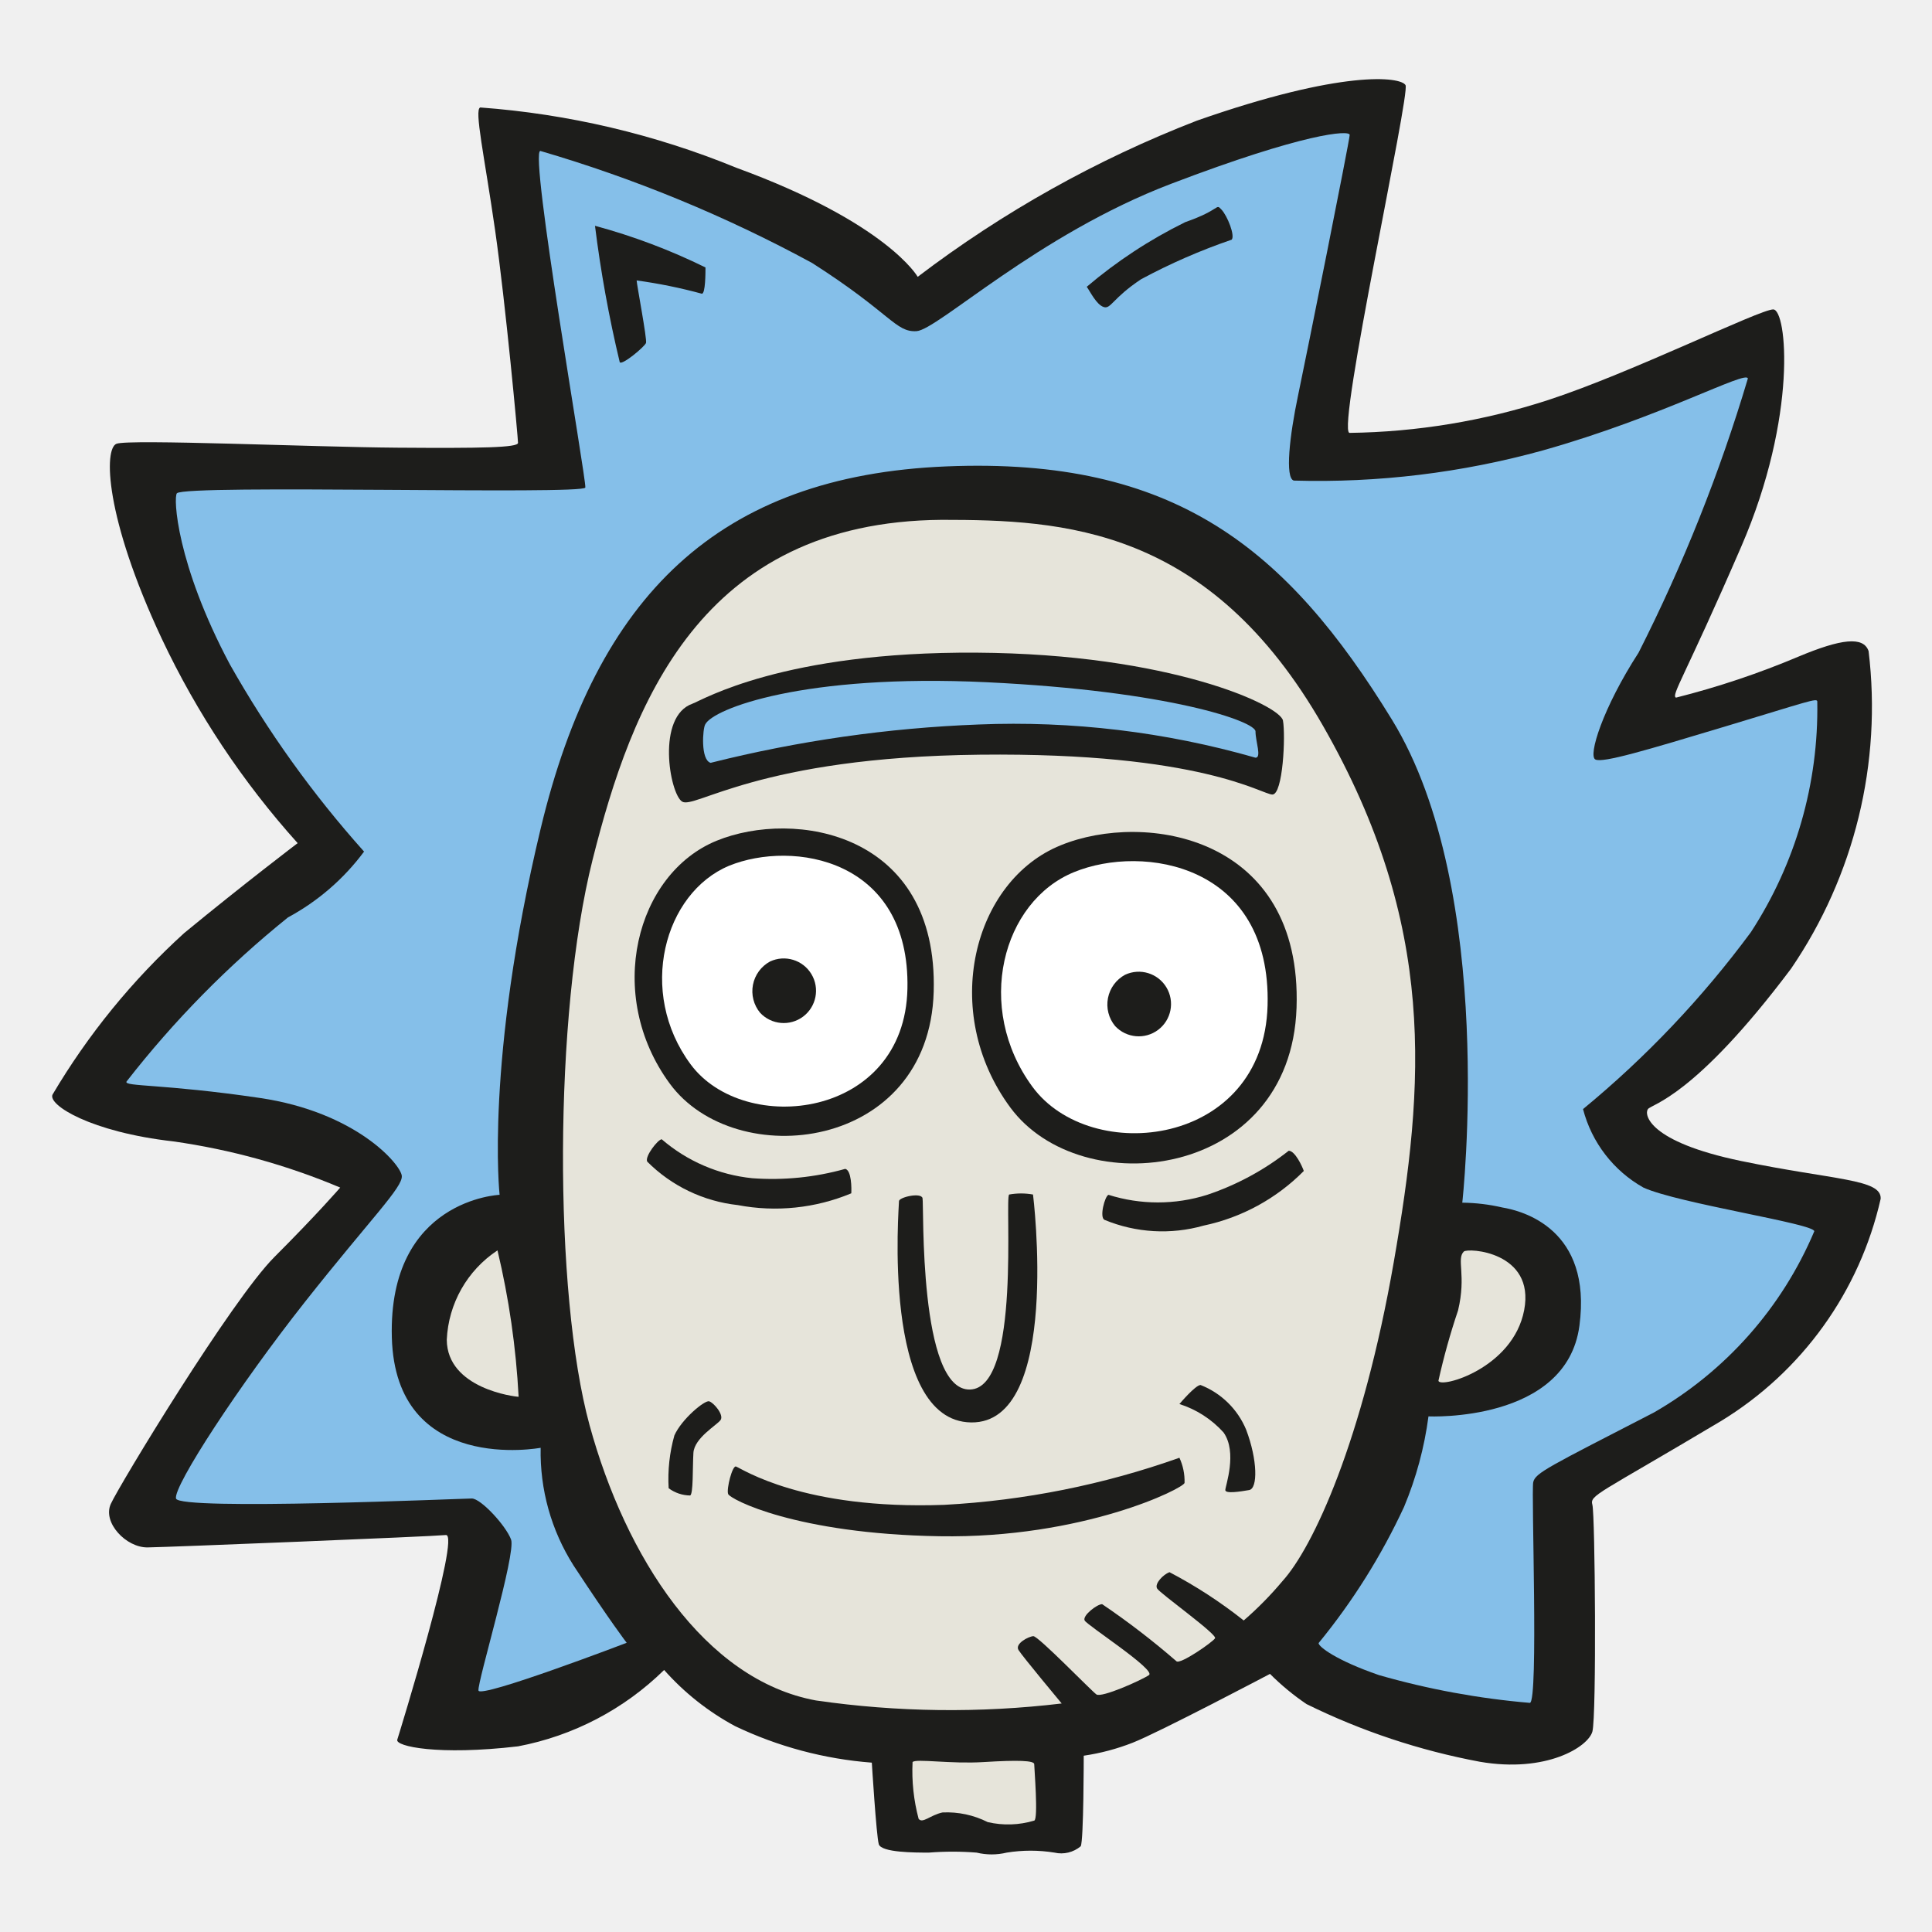
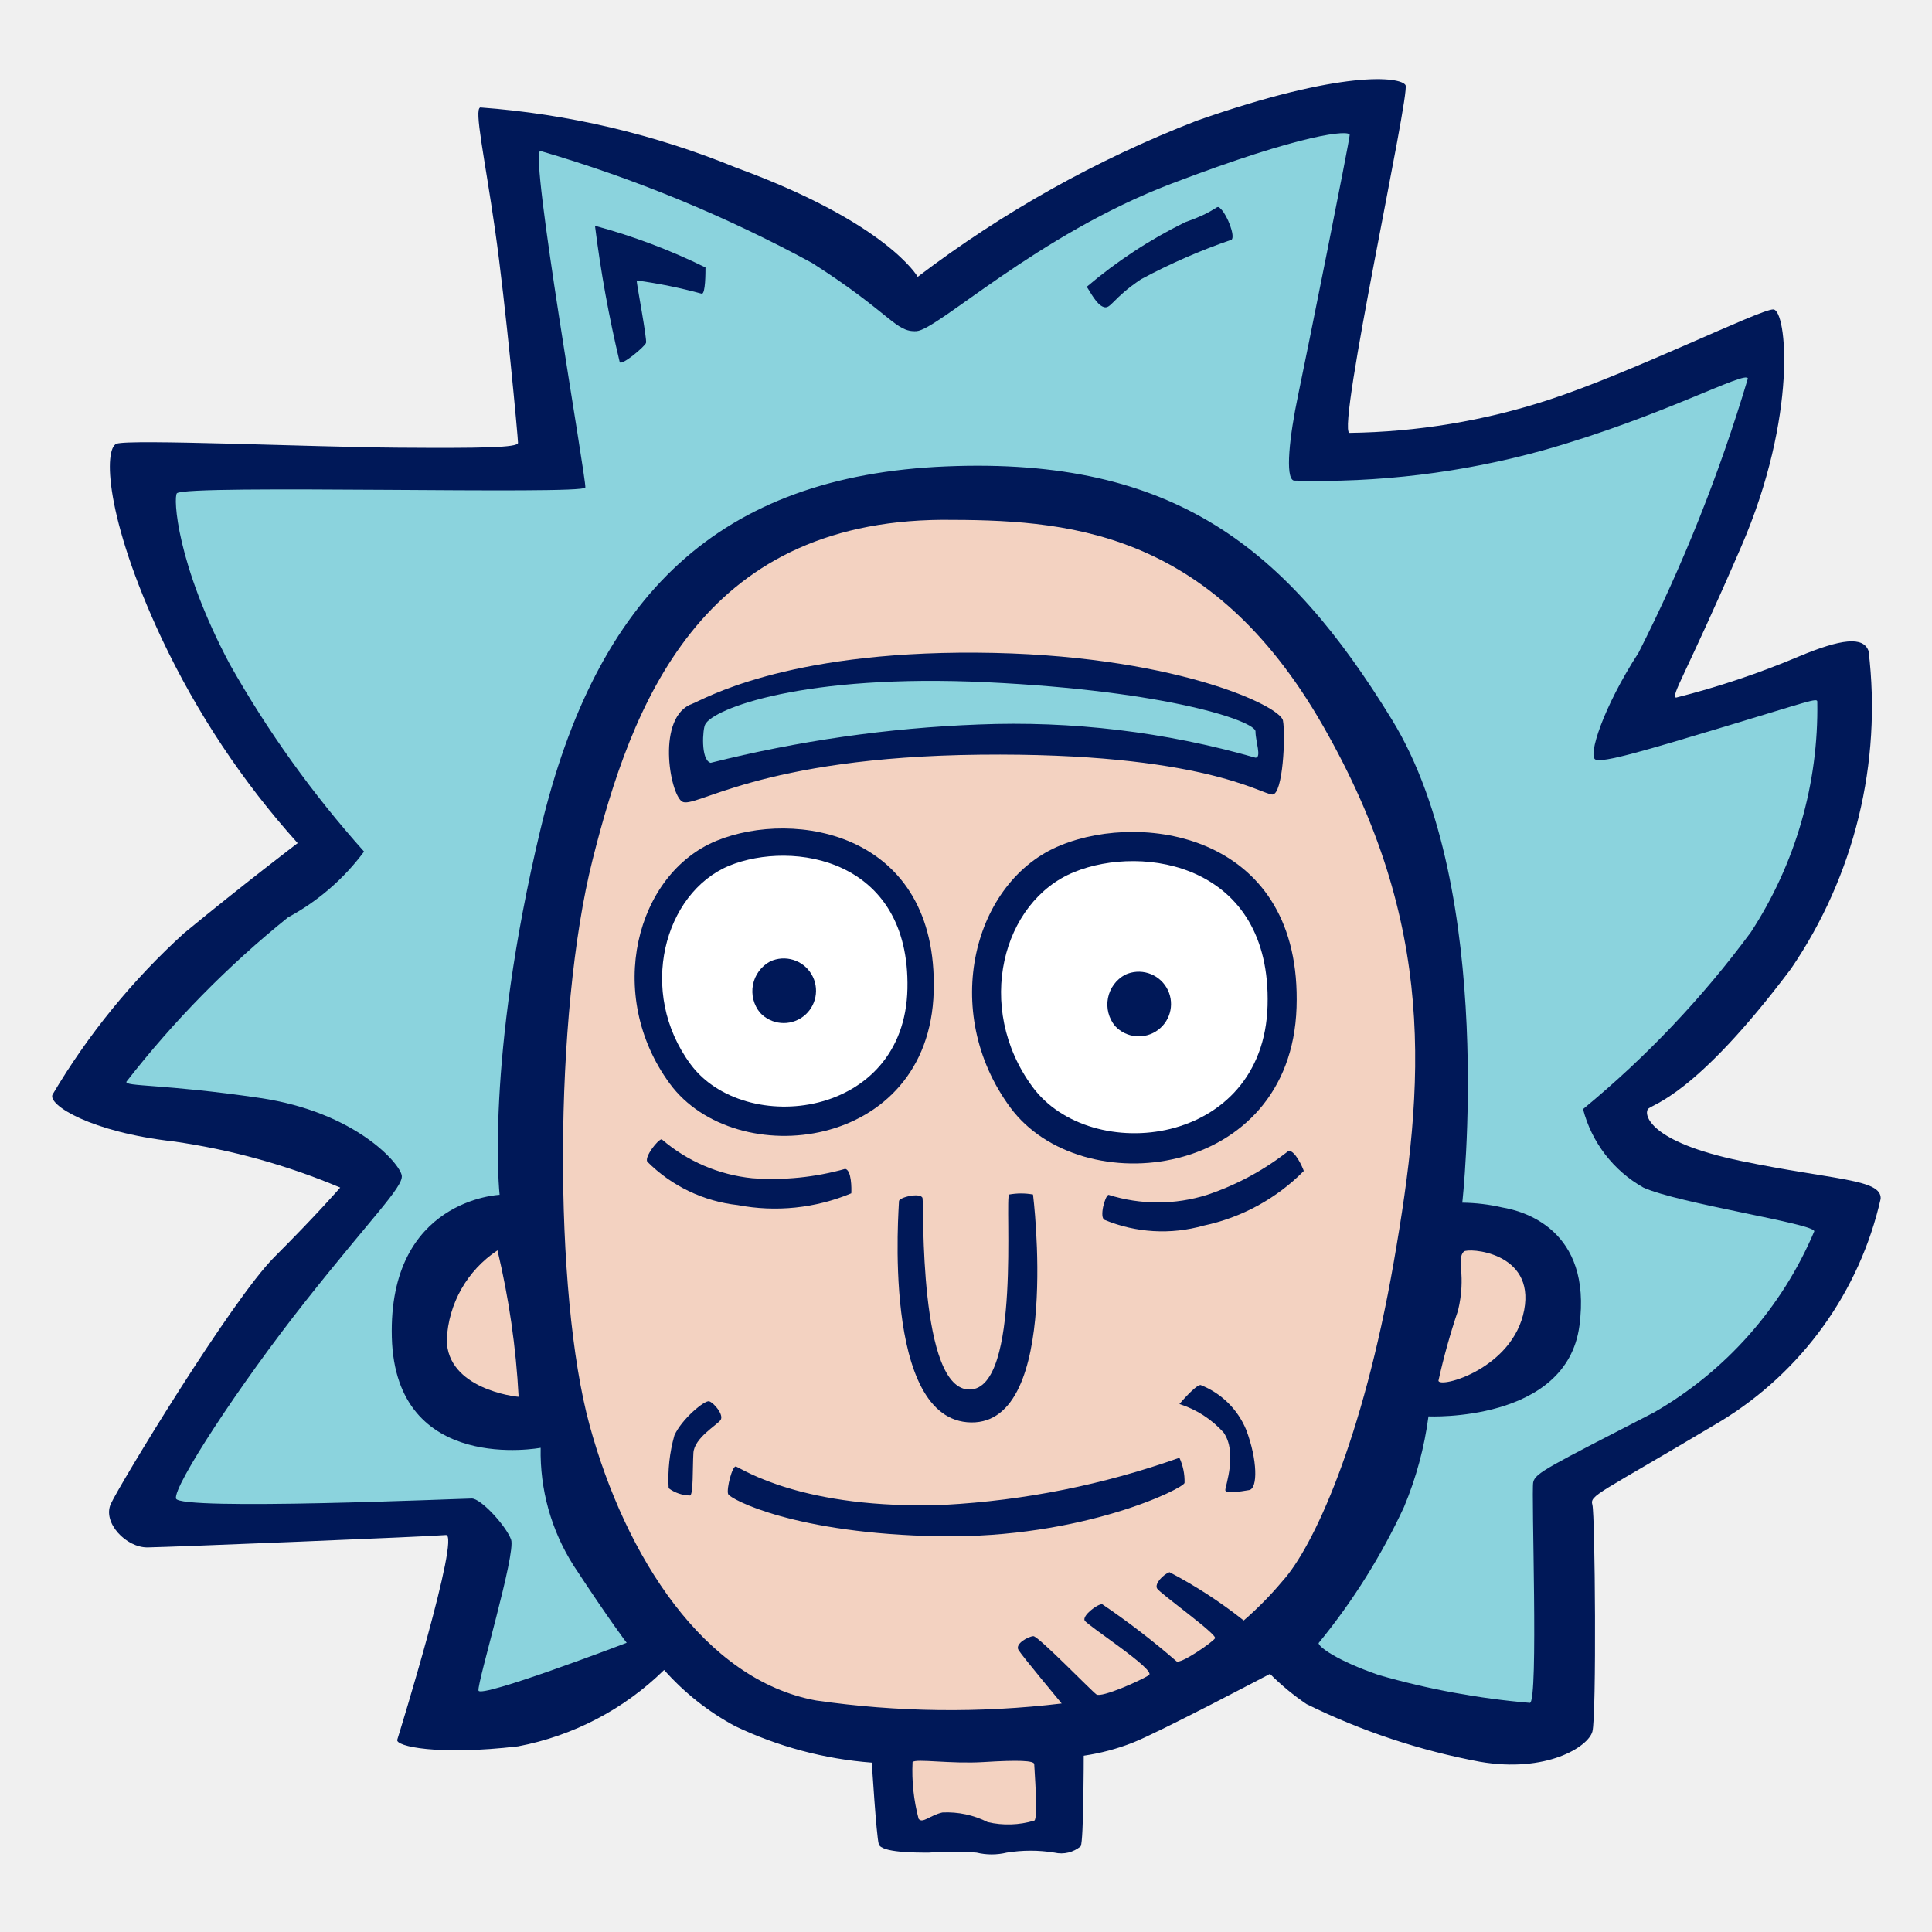
<svg xmlns="http://www.w3.org/2000/svg" id="Layer_1" data-name="Layer 1" width="64" height="64" viewBox="0 0 64 64">
  <defs>
-     <style>.cls-1{fill:#1d1d1b;}.cls-2{fill:#85bfe9;}.cls-3{fill:#e6e4da;}.cls-4{fill:#fff;}</style>
+     <style>.cls-1{fill:#001858;}.cls-2{fill:#8bd3dd}.cls-3{fill:#f3d2c1;}.cls-4{fill:#fff;}</style>
  </defs>
  <g id="rick">
    <path class="cls-1" d="M9.86,27.93a28,28,0,0,1-4.5-6.77c-1.9-4.05-1.92-6.3-1.5-6.46s6.52.11,9.3.13,4,0,4-.16-.41-4.61-.76-7.05-.7-4-.49-4.06a27.75,27.75,0,0,1,8.49,2c5,1.83,6,3.61,6,3.61A37.88,37.88,0,0,1,39.64,4c4.84-1.7,6.76-1.46,6.92-1.18s-2.28,11.39-1.86,11.52a22.21,22.21,0,0,0,6.59-1.09c2.73-.89,7-3,7.45-3s.82,3.52-1.06,7.86-2.33,4.92-2.16,5a28,28,0,0,0,4.06-1.36c1.41-.59,2.15-.68,2.32-.18a15.39,15.39,0,0,1-2.57,10.52c-3.2,4.26-4.61,4.48-4.74,4.65s0,1.08,3.09,1.72,4.65.59,4.62,1.25A11.63,11.63,0,0,1,57,47.08c-4.09,2.44-4.34,2.44-4.25,2.77s.14,7,0,7.51-1.53,1.38-3.73,1a22.22,22.22,0,0,1-5.74-1.91,8.24,8.24,0,0,1-1.21-1s-3.68,1.94-4.55,2.28a7.35,7.35,0,0,1-1.62.43s0,2.82-.1,3a1,1,0,0,1-.87.21,4.93,4.93,0,0,0-1.58,0,2.12,2.12,0,0,1-1,0,10,10,0,0,0-1.58,0c-.46,0-1.58,0-1.66-.28s-.23-2.7-.23-2.7a12.77,12.77,0,0,1-4.53-1.21A8.55,8.55,0,0,1,22,55.32a9.41,9.41,0,0,1-4.84,2.53c-2.65.31-4.07,0-4-.22s2.11-6.83,1.61-6.78-9.17.4-9.88.41-1.5-.82-1.22-1.44,4-6.76,5.42-8.18,2.18-2.3,2.18-2.3a22.25,22.25,0,0,0-5.53-1.53c-2.74-.31-4.16-1.21-4-1.55a23.14,23.14,0,0,1,4.36-5.35C8.08,29.28,9.86,27.93,9.86,27.93Z" />
    <path class="cls-2" d="M5.86,16.34c.3-.3,13.49.06,13.53-.19S17.52,5,17.9,5a45.87,45.87,0,0,1,9,3.71c2.63,1.68,2.76,2.3,3.46,2.26s4-3.19,8.43-4.88,5.92-1.79,5.92-1.62S43.28,11.77,43,13.1s-.44,2.74-.14,2.82a27.92,27.92,0,0,0,8.25-1c3.94-1.11,6.75-2.67,6.79-2.38a54.58,54.58,0,0,1-3.62,9.08c-1.19,1.84-1.68,3.42-1.43,3.54s1.66-.3,4.35-1.11,3-.94,3-.81A13.55,13.55,0,0,1,58,30.88a32.91,32.91,0,0,1-5.56,5.86,4.19,4.19,0,0,0,2,2.6c1.17.53,5.7,1.2,5.66,1.45a12.56,12.56,0,0,1-5.31,6c-3.51,1.81-3.93,2-4,2.31s.18,7.26-.11,7.31a26.1,26.1,0,0,1-5-.92c-1.42-.49-2-.94-2-1.06a21.18,21.18,0,0,0,2.83-4.51,11.75,11.75,0,0,0,.81-3s4.57.21,5-3S50.43,40.11,49.77,40a6.22,6.22,0,0,0-1.33-.16s1.16-10.31-2.33-16-7.21-8.7-14.76-8.39-11.59,4.28-13.44,12-1.36,12.13-1.36,12.13-3.69.15-3.57,4.72,4.93,3.66,4.93,3.66A7,7,0,0,0,19,51.86c1.22,1.86,1.76,2.56,1.76,2.56S15.89,56.28,15.85,56,17.1,51.46,16.93,51s-1-1.36-1.3-1.36-9.71.41-9.8,0,2.09-3.75,4.27-6.51,3.25-3.8,3.21-4.18-1.51-2.11-4.71-2.58S4.11,36,4.19,35.83a33,33,0,0,1,5.35-5.44,7.67,7.67,0,0,0,2.52-2.18A35.37,35.37,0,0,1,7.61,22C5.84,18.67,5.74,16.47,5.86,16.34Z" />
    <path class="cls-1" d="M20.53,12a41.23,41.23,0,0,1-.82-4.52,20.22,20.22,0,0,1,3.66,1.38c0,.17,0,.87-.12.87a16.87,16.87,0,0,0-2.16-.44c0,.12.35,1.95.31,2.07S20.61,12.11,20.53,12Z" />
    <path class="cls-1" d="M36,9.5a15.82,15.82,0,0,1,3.26-2.14c1.2-.42,1-.63,1.2-.42s.46.87.34,1a20,20,0,0,0-3,1.31c-.95.63-1,1-1.24.92S36.12,9.67,36,9.5Z" />
    <path class="cls-3" d="M16.48,41.42a27,27,0,0,1,.7,4.85c-.12,0-2.37-.27-2.38-1.89A3.75,3.75,0,0,1,16.48,41.42Z" />
    <path class="cls-3" d="M48.49,41.46c.13-.13,2.37,0,2,1.94S47.7,46,47.65,45.74a22.4,22.4,0,0,1,.65-2.33C48.58,42.24,48.24,41.71,48.49,41.46Z" />
    <path class="cls-3" d="M31.2,17.22c4,0,8.85.22,12.63,6.83S47.2,35.9,46.17,41.81s-2.67,9.45-3.69,10.57a11.39,11.39,0,0,1-1.28,1.3,15.66,15.66,0,0,0-2.46-1.6c-.21.08-.5.38-.41.54s2,1.52,1.92,1.65-1.16.88-1.28.76a26,26,0,0,0-2.46-1.89c-.17,0-.66.38-.58.54s2.38,1.64,2.13,1.81-1.57.76-1.74.64-1.93-1.94-2.09-1.93-.62.25-.49.46,1.43,1.77,1.43,1.77a31.09,31.09,0,0,1-8.14-.1c-3.7-.68-6.31-4.77-7.5-9.12s-1.19-13.61.1-18.73S23.18,17.28,31.2,17.22Z" />
    <path class="cls-3" d="M30.23,58.37c.12-.12,1.25.07,2.37,0s1.66-.05,1.66.07.14,1.83,0,1.87a3,3,0,0,1-1.54.05,3,3,0,0,0-1.5-.32c-.41.09-.66.38-.79.21A6.16,6.16,0,0,1,30.23,58.37Z" />
    <path class="cls-1" d="M22.94,23.31c.33-.12,3-1.73,9.41-1.69s10.06,1.75,10.15,2.25,0,2.45-.35,2.45S39.81,24.92,32.46,25,23,26.83,22.59,26.55,21.74,23.73,22.94,23.31Z" />
    <path class="cls-2" d="M23.36,24c.25-.52,3.27-1.69,9.33-1.4s8.9,1.3,8.9,1.63.21.87,0,.87A29,29,0,0,0,32.41,24a43.18,43.18,0,0,0-8.87,1.27C23.2,25.17,23.28,24.13,23.36,24Z" />
    <path class="cls-1" d="M35.14,28c2.79-1.14,8-.31,7.81,5.38s-7.13,6.49-9.48,3.31S32.24,29.17,35.14,28Z" />
    <path class="cls-4" d="M35.58,28.89c2.29-.94,6.54-.26,6.41,4.42S36.13,38.63,34.2,36,33.2,29.86,35.58,28.89Z" />
    <path class="cls-1" d="M23.74,27.85c2.57-1.05,7.34-.29,7.19,5s-6.57,6-8.74,3.05S21.07,28.94,23.74,27.85Z" />
    <path class="cls-4" d="M24.15,28.68c2.11-.86,6-.24,5.91,4.07s-5.4,4.91-7.18,2.51S22,29.58,24.15,28.68Z" />
    <path class="cls-1" d="M25.51,31.85a1.07,1.07,0,1,1-.33,1.7A1.12,1.12,0,0,1,25.51,31.85Z" />
    <path class="cls-1" d="M37.27,32.29a1.07,1.07,0,1,1-.33,1.7A1.12,1.12,0,0,1,37.27,32.29Z" />
    <path class="cls-1" d="M21.92,37.74a5.43,5.43,0,0,0,3,1.29A8.94,8.94,0,0,0,28,38.72c.21.05.21.65.2.81a6.57,6.57,0,0,1-3.76.39,5,5,0,0,1-3-1.44C21.35,38.31,21.8,37.74,21.92,37.74Z" />
    <path class="cls-1" d="M36.72,39.58a5.43,5.43,0,0,0,3.27,0,8.94,8.94,0,0,0,2.7-1.46c.21,0,.45.52.5.67a6.57,6.57,0,0,1-3.32,1.81,5,5,0,0,1-3.28-.19C36.41,40.33,36.6,39.62,36.72,39.58Z" />
    <path class="cls-1" d="M29.78,39.79c0-.13.73-.3.78-.1s-.14,6.38,1.57,6.34,1.14-6.36,1.3-6.46a2.23,2.23,0,0,1,.79,0s.95,7.59-2.05,7.55S29.79,39.87,29.78,39.79Z" />
    <path class="cls-1" d="M22.15,49.3a5.31,5.31,0,0,1,.19-1.75c.24-.54,1-1.17,1.15-1.13s.5.45.38.62-.87.59-.9,1.09,0,1.37-.11,1.41A1.22,1.22,0,0,1,22.15,49.3Z" />
    <path class="cls-1" d="M39.07,46.51s.53-.63.7-.63a2.7,2.7,0,0,1,1.51,1.48c.38,1,.39,1.95.1,2s-.79.13-.79,0,.41-1.25-.06-1.91A3.33,3.33,0,0,0,39.07,46.51Z" />
    <path class="cls-1" d="M24.38,48.58c.2.07,2.21,1.44,6.9,1.27a27.71,27.71,0,0,0,7.79-1.56,1.86,1.86,0,0,1,.17.83c0,.17-3.35,1.85-8.12,1.77s-6.94-1.23-7-1.4S24.26,48.54,24.38,48.58Z" />
  </g>
</svg>
